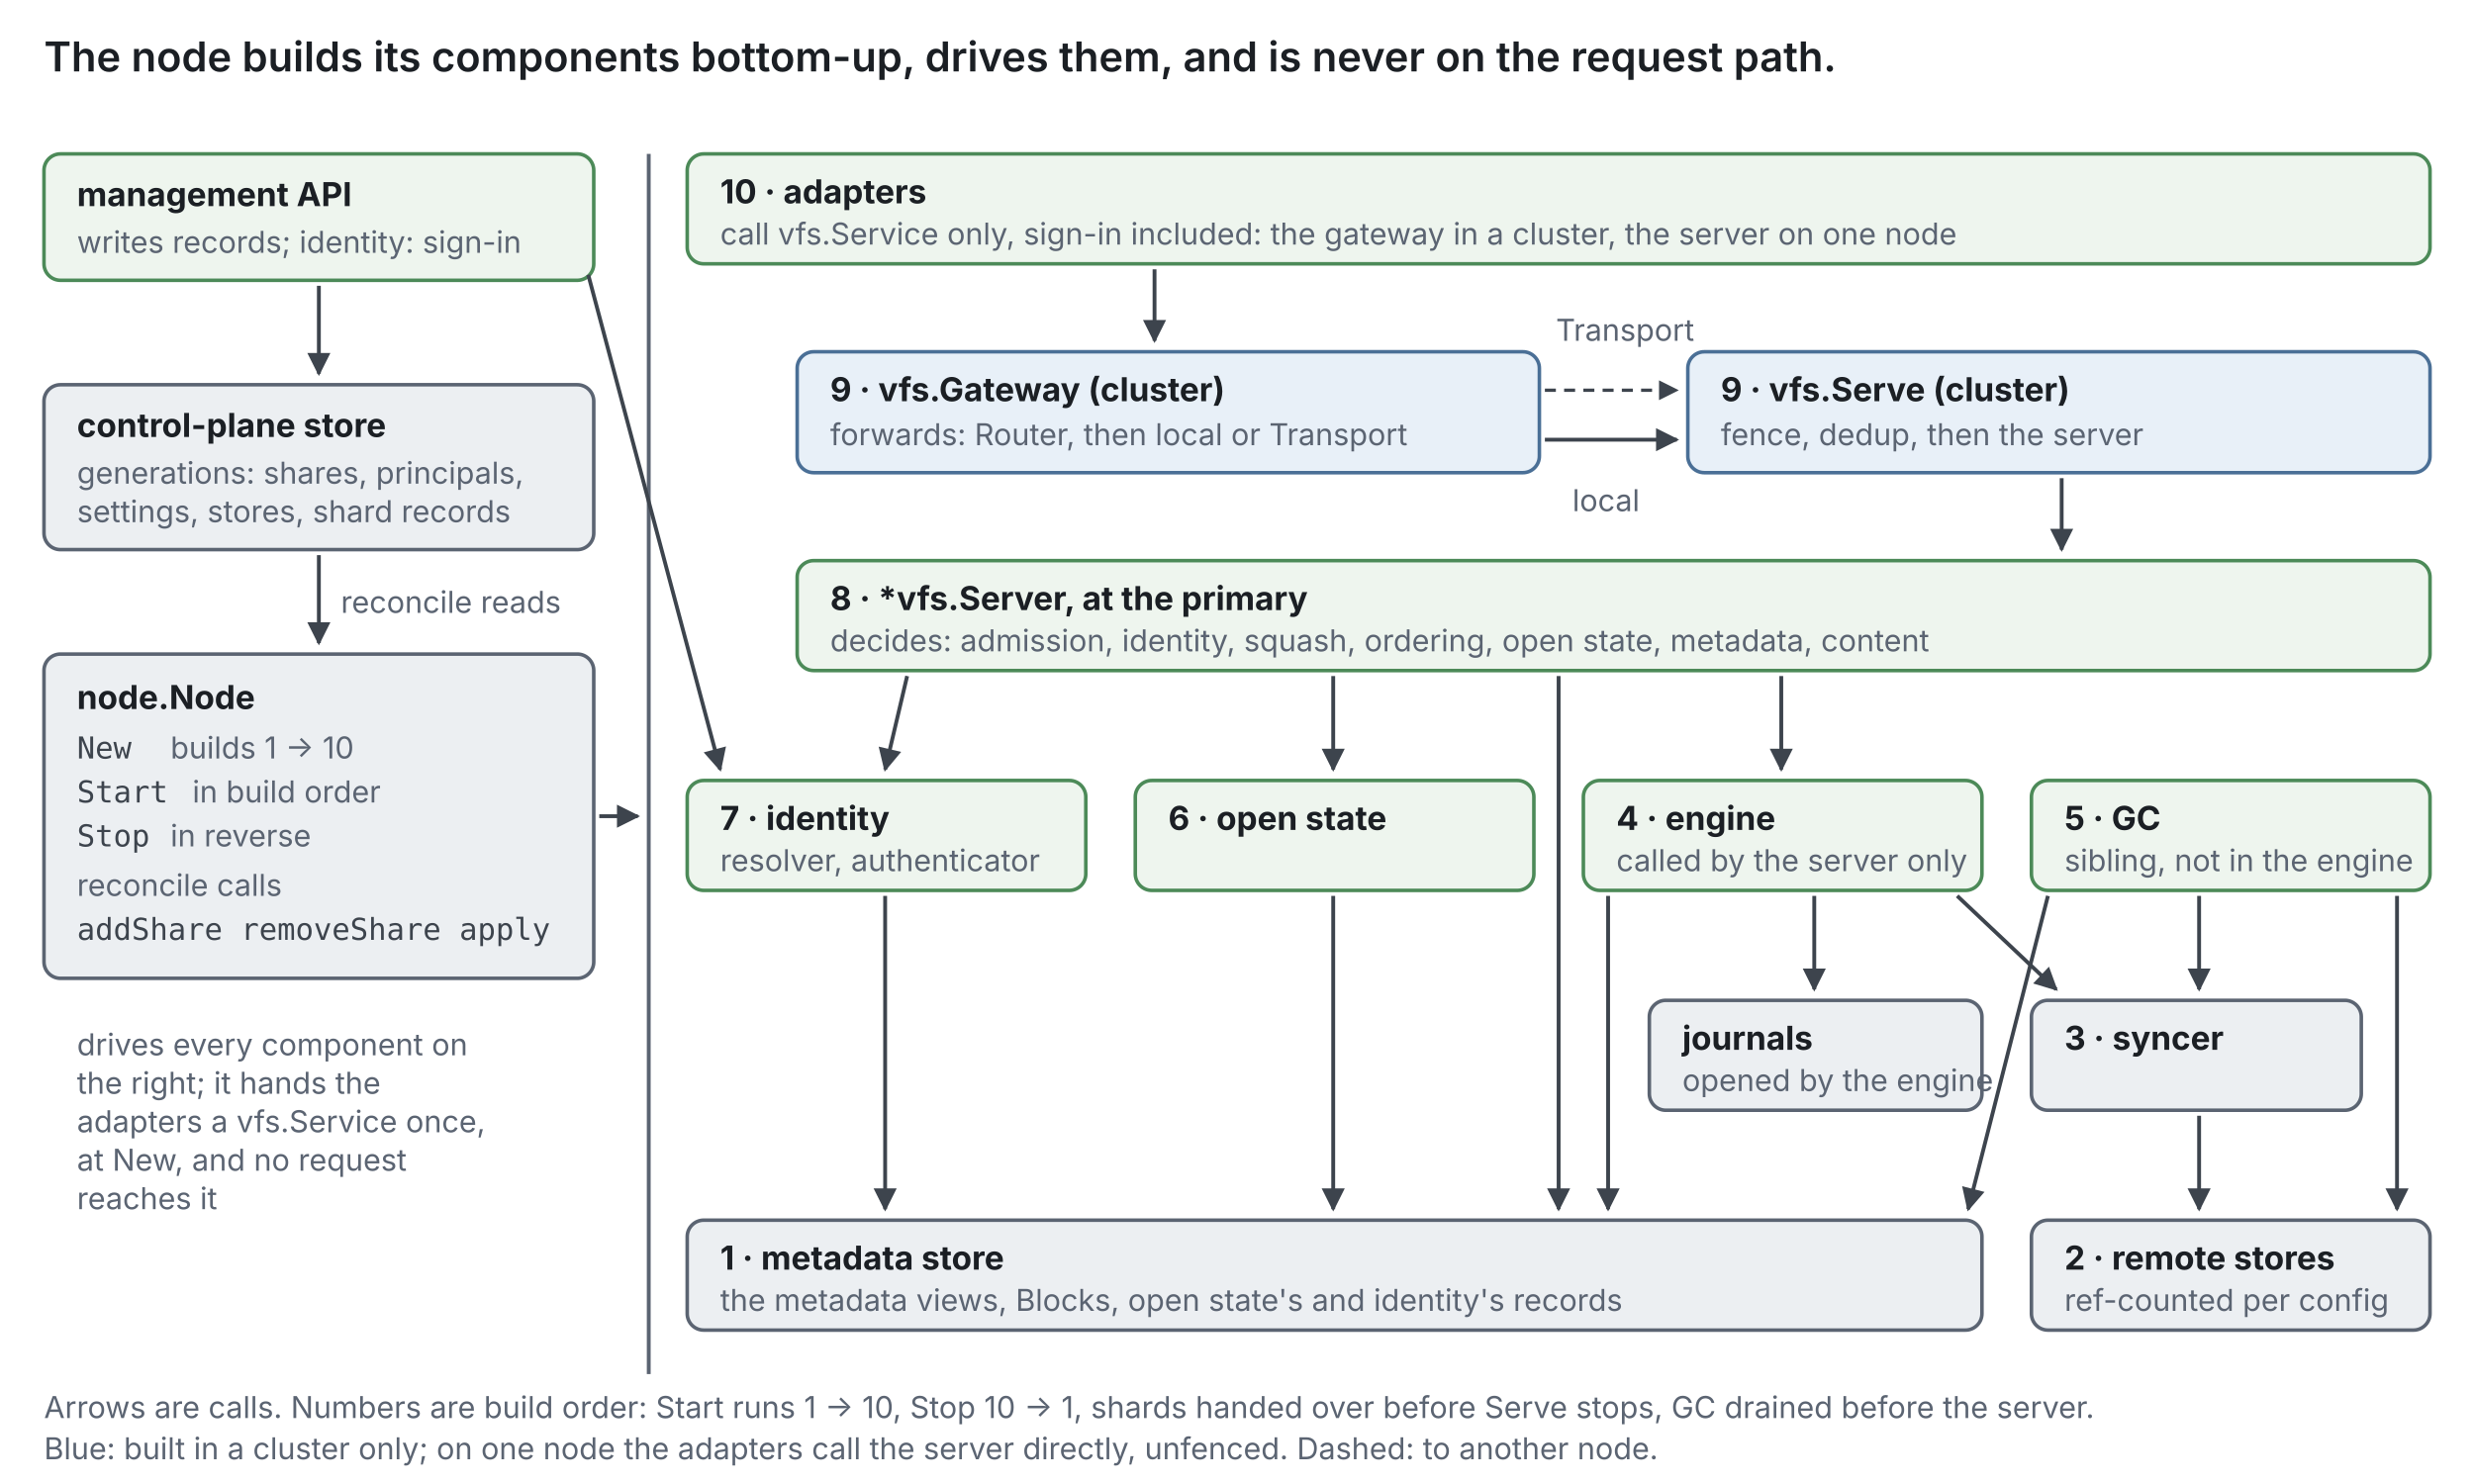
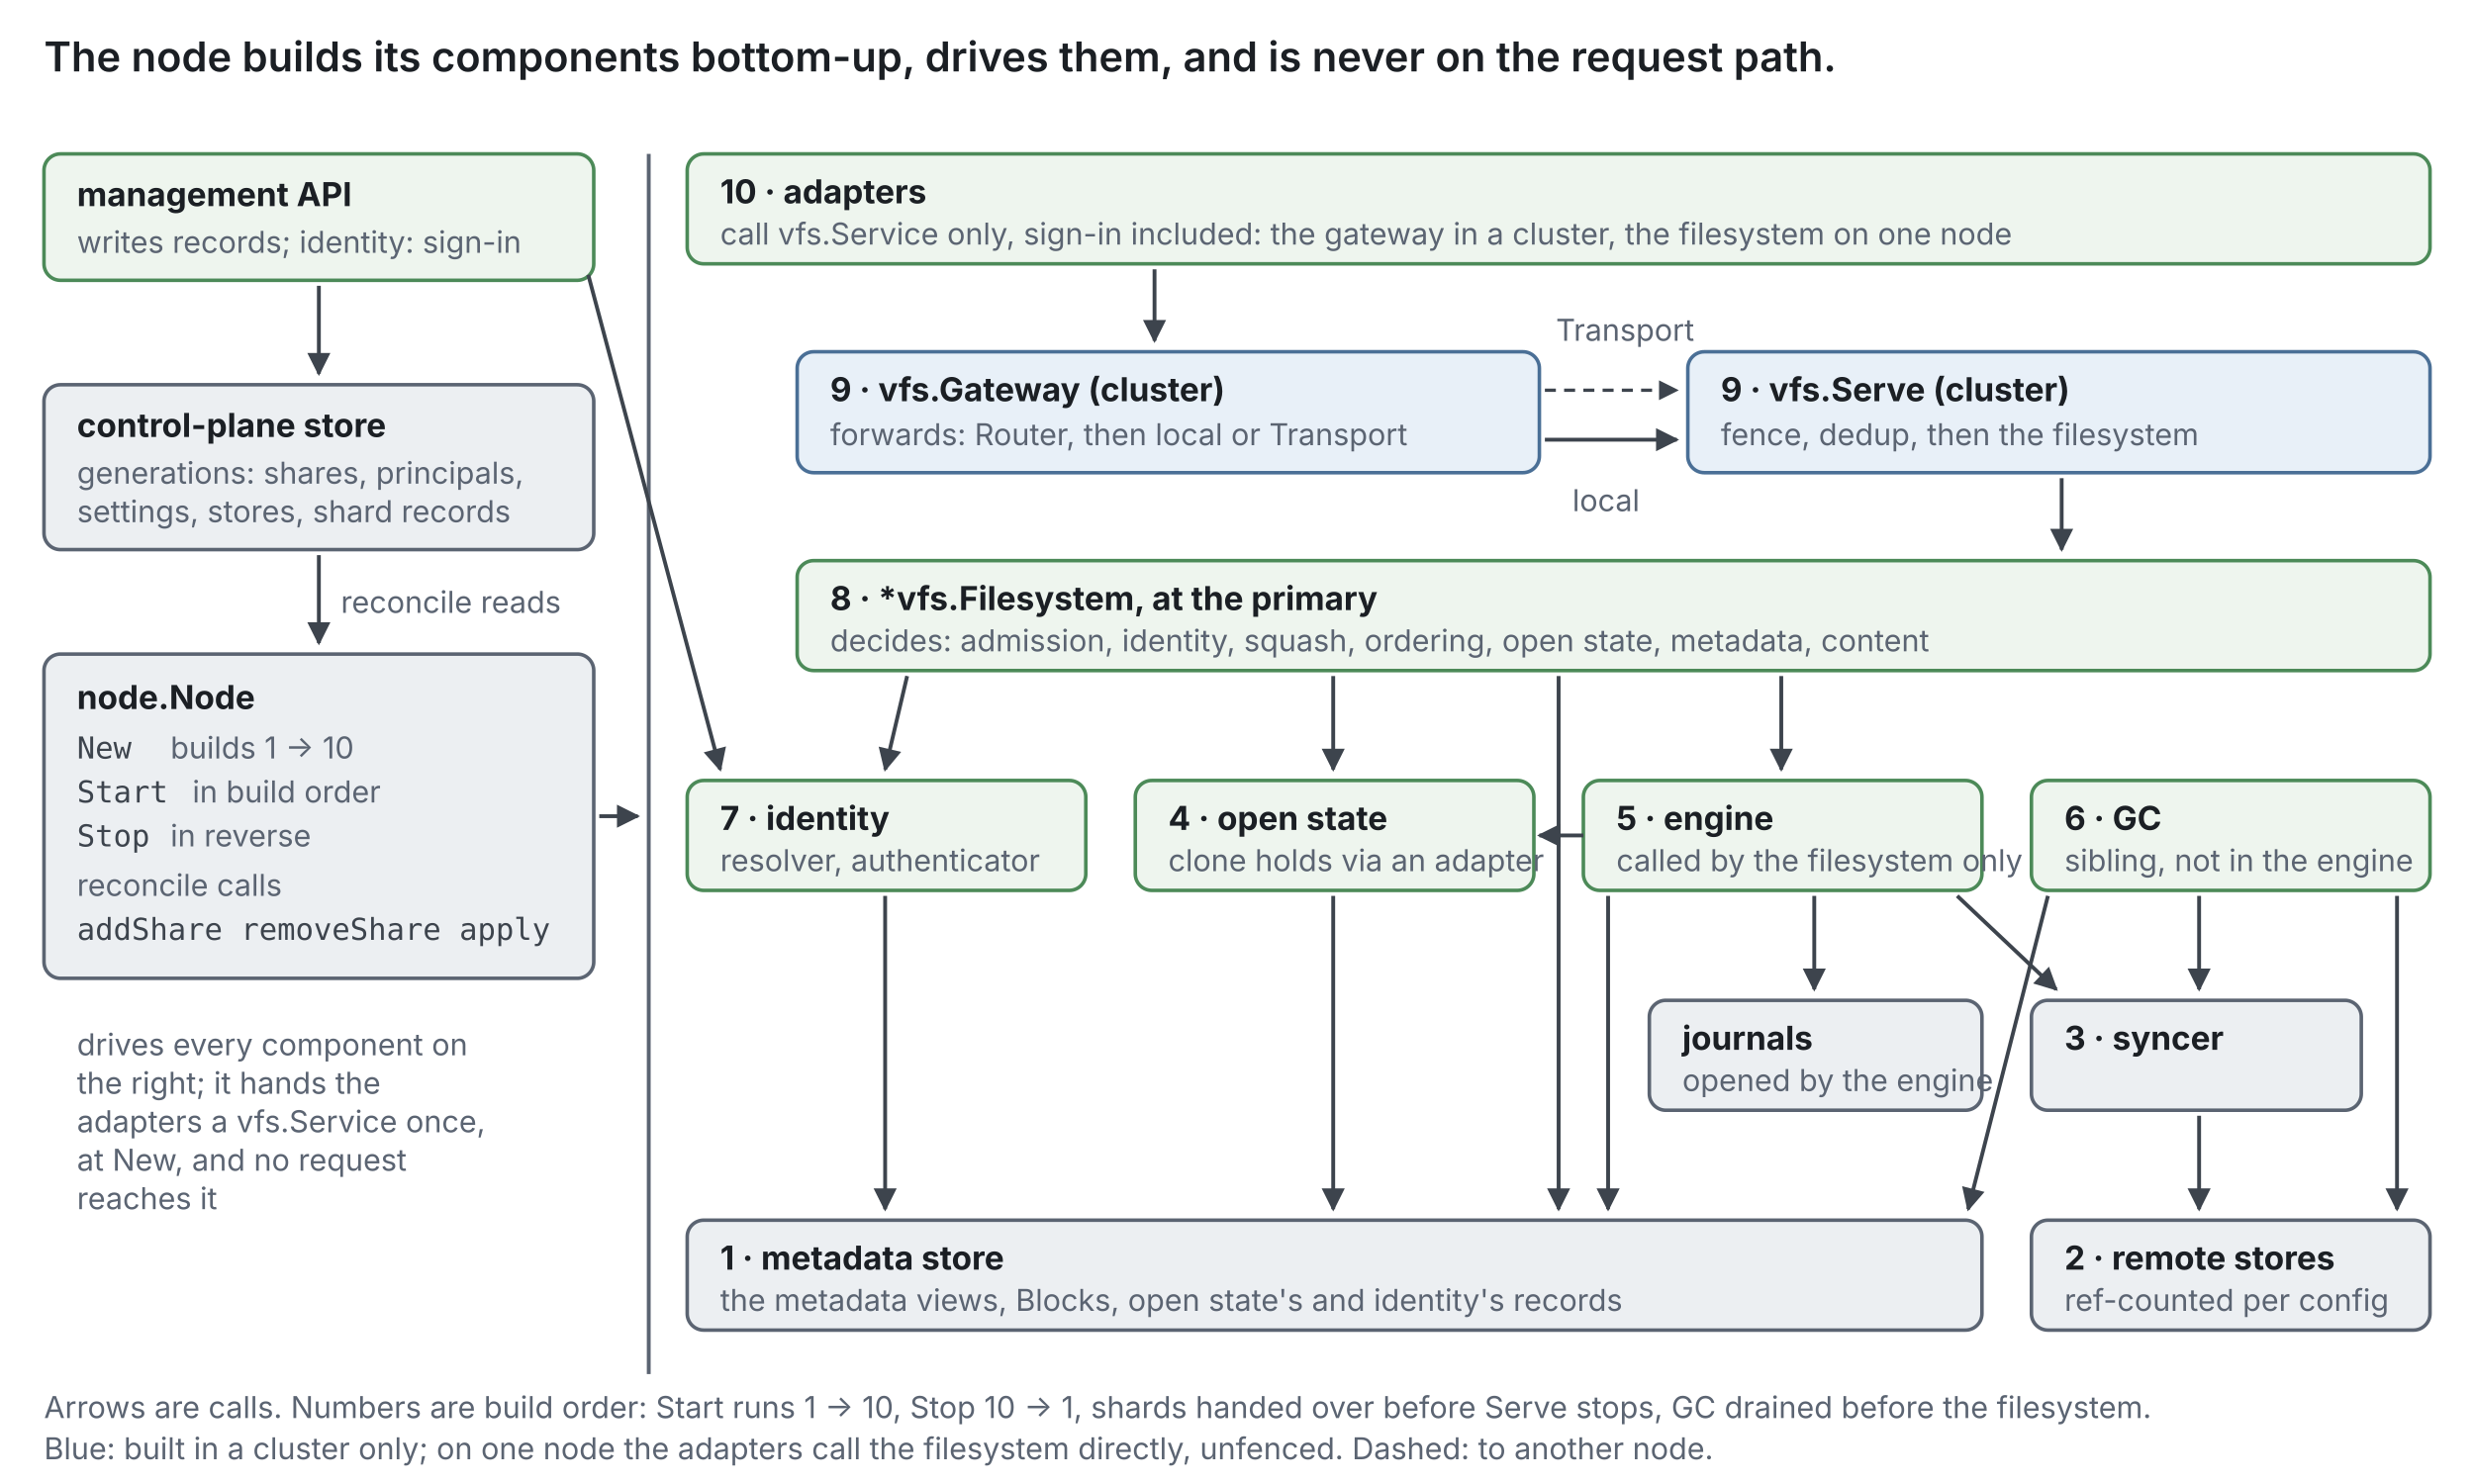
<svg xmlns="http://www.w3.org/2000/svg" viewBox="0 0 900 540" width="900" height="540" font-family="system-ui,-apple-system,Segoe UI,sans-serif">
  <defs>
    <marker id="a" viewBox="0 0 10 10" refX="9" refY="5" markerWidth="6" markerHeight="6" orient="auto-start-reverse">
      <path d="M0,0 L10,5 L0,10 z" fill="#3d444d" />
    </marker>
    <style>
      .t{font-size:15px;font-weight:600;fill:#1b1f24}.h{font-size:12px;font-weight:700;fill:#1b1f24}
      .l{font-size:12px;fill:#1b1f24}.s{font-size:11px;fill:#5b6472}
      .k{font-family:ui-monospace,SFMono-Regular,Menlo,monospace;font-size:11px;fill:#3d444d}
      .pr{fill:#e8f0f8;stroke:#4a6f96;stroke-width:1.3}
      .sv{fill:#eef5ee;stroke:#4c8a58;stroke-width:1.3}
      .st{fill:#eceff2;stroke:#5b6472;stroke-width:1.3}
      .ln{stroke:#3d444d;stroke-width:1.4;fill:none;marker-end:url(#a)}
      .dl{stroke:#3d444d;stroke-width:1.2;fill:none;stroke-dasharray:4 3;marker-end:url(#a)}
    </style>
  </defs>
  <rect width="900" height="540" fill="#ffffff" />
  <text x="16" y="26" class="t">The node builds its components bottom-up, drives them, and is never on the request path.</text>
  <rect x="16" y="56" width="200" height="46" rx="6" class="sv" />
  <text x="28" y="75" class="h">management API</text>
  <text x="28" y="92" class="s">writes records; identity: sign-in</text>
  <path d="M116,104 L116,136" class="ln" />
  <rect x="16" y="140" width="200" height="60" rx="6" class="st" />
  <text x="28" y="159" class="h">control-plane store</text>
  <text x="28" y="176" class="s">generations: shares, principals,</text>
  <text x="28" y="190" class="s">settings, stores, shard records</text>
  <path d="M116,202 L116,234" class="ln" />
  <text x="124" y="223" class="s">reconcile reads</text>
  <rect x="16" y="238" width="200" height="118" rx="6" class="st" />
  <text x="28" y="258" class="h">node.Node</text>
  <text x="28" y="276" class="k">New</text>
  <text x="62" y="276" class="s">builds 1 → 10</text>
  <text x="28" y="292" class="k">Start</text>
  <text x="70" y="292" class="s">in build order</text>
  <text x="28" y="308" class="k">Stop</text>
  <text x="62" y="308" class="s">in reverse</text>
  <text x="28" y="326" class="s">reconcile calls</text>
  <text x="28" y="342" class="k">addShare removeShare apply</text>
  <path d="M218,297 L232,297" class="ln" />
  <path d="M236,56 L236,500" stroke="#5b6472" stroke-width="1.4" fill="none" />
  <text x="28" y="384" class="s">drives every component on</text>
  <text x="28" y="398" class="s">the right; it hands the</text>
  <text x="28" y="412" class="s">adapters a vfs.Service once,</text>
  <text x="28" y="426" class="s">at New, and no request</text>
  <text x="28" y="440" class="s">reaches it</text>
  <rect x="250" y="56" width="634" height="40" rx="6" class="sv" />
  <text x="262" y="74" class="h">10 · adapters</text>
-   <text x="262" y="89" class="s">call vfs.Service only, sign-in included: the gateway in a cluster, the server on one node</text>
+   <text x="262" y="89" class="s">call vfs.Service only, sign-in included: the gateway in a cluster, the filesystem on one node</text>
  <rect x="290" y="128" width="270" height="44" rx="6" class="pr" />
  <text x="302" y="146" class="h">9 · vfs.Gateway (cluster)</text>
  <text x="302" y="162" class="s">forwards: Router, then local or Transport</text>
  <rect x="614" y="128" width="270" height="44" rx="6" class="pr" />
  <text x="626" y="146" class="h">9 · vfs.Serve (cluster)</text>
-   <text x="626" y="162" class="s">fence, dedup, then the server</text>
+   <text x="626" y="162" class="s">fence, dedup, then the filesystem</text>
  <path d="M420,98 L420,124" class="ln" />
  <path d="M562,142 L610,142" class="dl" />
  <text x="566" y="124" class="s">Transport</text>
  <path d="M562,160 L610,160" class="ln" />
  <text x="572" y="186" class="s">local</text>
  <rect x="290" y="204" width="594" height="40" rx="6" class="sv" />
-   <text x="302" y="222" class="h">8 · *vfs.Server, at the primary</text>
+   <text x="302" y="222" class="h">8 · *vfs.Filesystem, at the primary</text>
  <text x="302" y="237" class="s">decides: admission, identity, squash, ordering, open state, metadata, content</text>
  <path d="M750,174 L750,200" class="ln" />
  <rect x="250" y="284" width="145" height="40" rx="6" class="sv" />
  <text x="262" y="302" class="h">7 · identity</text>
  <text x="262" y="317" class="s">resolver, authenticator</text>
  <rect x="413" y="284" width="145" height="40" rx="6" class="sv" />
-   <text x="425" y="302" class="h">6 · open state</text>
+   <text x="425" y="302" class="h">4 · open state</text>
+   <text x="425" y="317" class="s">clone holds via an adapter</text>
  <rect x="576" y="284" width="145" height="40" rx="6" class="sv" />
-   <text x="588" y="302" class="h">4 · engine</text>
-   <text x="588" y="317" class="s">called by the server only</text>
+   <text x="588" y="302" class="h">5 · engine</text>
+   <text x="588" y="317" class="s">called by the filesystem only</text>
  <rect x="739" y="284" width="145" height="40" rx="6" class="sv" />
-   <text x="751" y="302" class="h">5 · GC</text>
+   <text x="751" y="302" class="h">6 · GC</text>
  <text x="751" y="317" class="s">sibling, not in the engine</text>
+   <path d="M576,304 L560,304" class="ln" />
  <path d="M214,100 L262,280" class="ln" />
  <path d="M330,246 L322,280" class="ln" />
  <path d="M485,246 L485,280" class="ln" />
  <path d="M648,246 L648,280" class="ln" />
  <rect x="600" y="364" width="121" height="40" rx="6" class="st" />
  <text x="612" y="382" class="h">journals</text>
  <text x="612" y="397" class="s">opened by the engine</text>
  <rect x="739" y="364" width="120" height="40" rx="6" class="st" />
  <text x="751" y="382" class="h">3 · syncer</text>
  <path d="M660,326 L660,360" class="ln" />
  <path d="M712,326 L748,360" class="ln" />
  <path d="M800,326 L800,360" class="ln" />
  <rect x="250" y="444" width="471" height="40" rx="6" class="st" />
  <text x="262" y="462" class="h">1 · metadata store</text>
  <text x="262" y="477" class="s">the metadata views, Blocks, open state's and identity's records</text>
  <rect x="739" y="444" width="145" height="40" rx="6" class="st" />
  <text x="751" y="462" class="h">2 · remote stores</text>
  <text x="751" y="477" class="s">ref-counted per config</text>
  <path d="M322,326 L322,440" class="ln" />
  <path d="M485,326 L485,440" class="ln" />
  <path d="M567,246 L567,440" class="ln" />
  <path d="M585,326 L585,440" class="ln" />
  <path d="M745,326 L716,440" class="ln" />
  <path d="M800,406 L800,440" class="ln" />
  <path d="M872,326 L872,440" class="ln" />
-   <text x="16" y="516" class="s">Arrows are calls. Numbers are build order: Start runs 1 → 10, Stop 10 → 1, shards handed over before Serve stops, GC drained before the server.</text>
-   <text x="16" y="531" class="s">Blue: built in a cluster only; on one node the adapters call the server directly, unfenced. Dashed: to another node.</text>
+   <text x="16" y="516" class="s">Arrows are calls. Numbers are build order: Start runs 1 → 10, Stop 10 → 1, shards handed over before Serve stops, GC drained before the filesystem.</text>
+   <text x="16" y="531" class="s">Blue: built in a cluster only; on one node the adapters call the filesystem directly, unfenced. Dashed: to another node.</text>
</svg>
